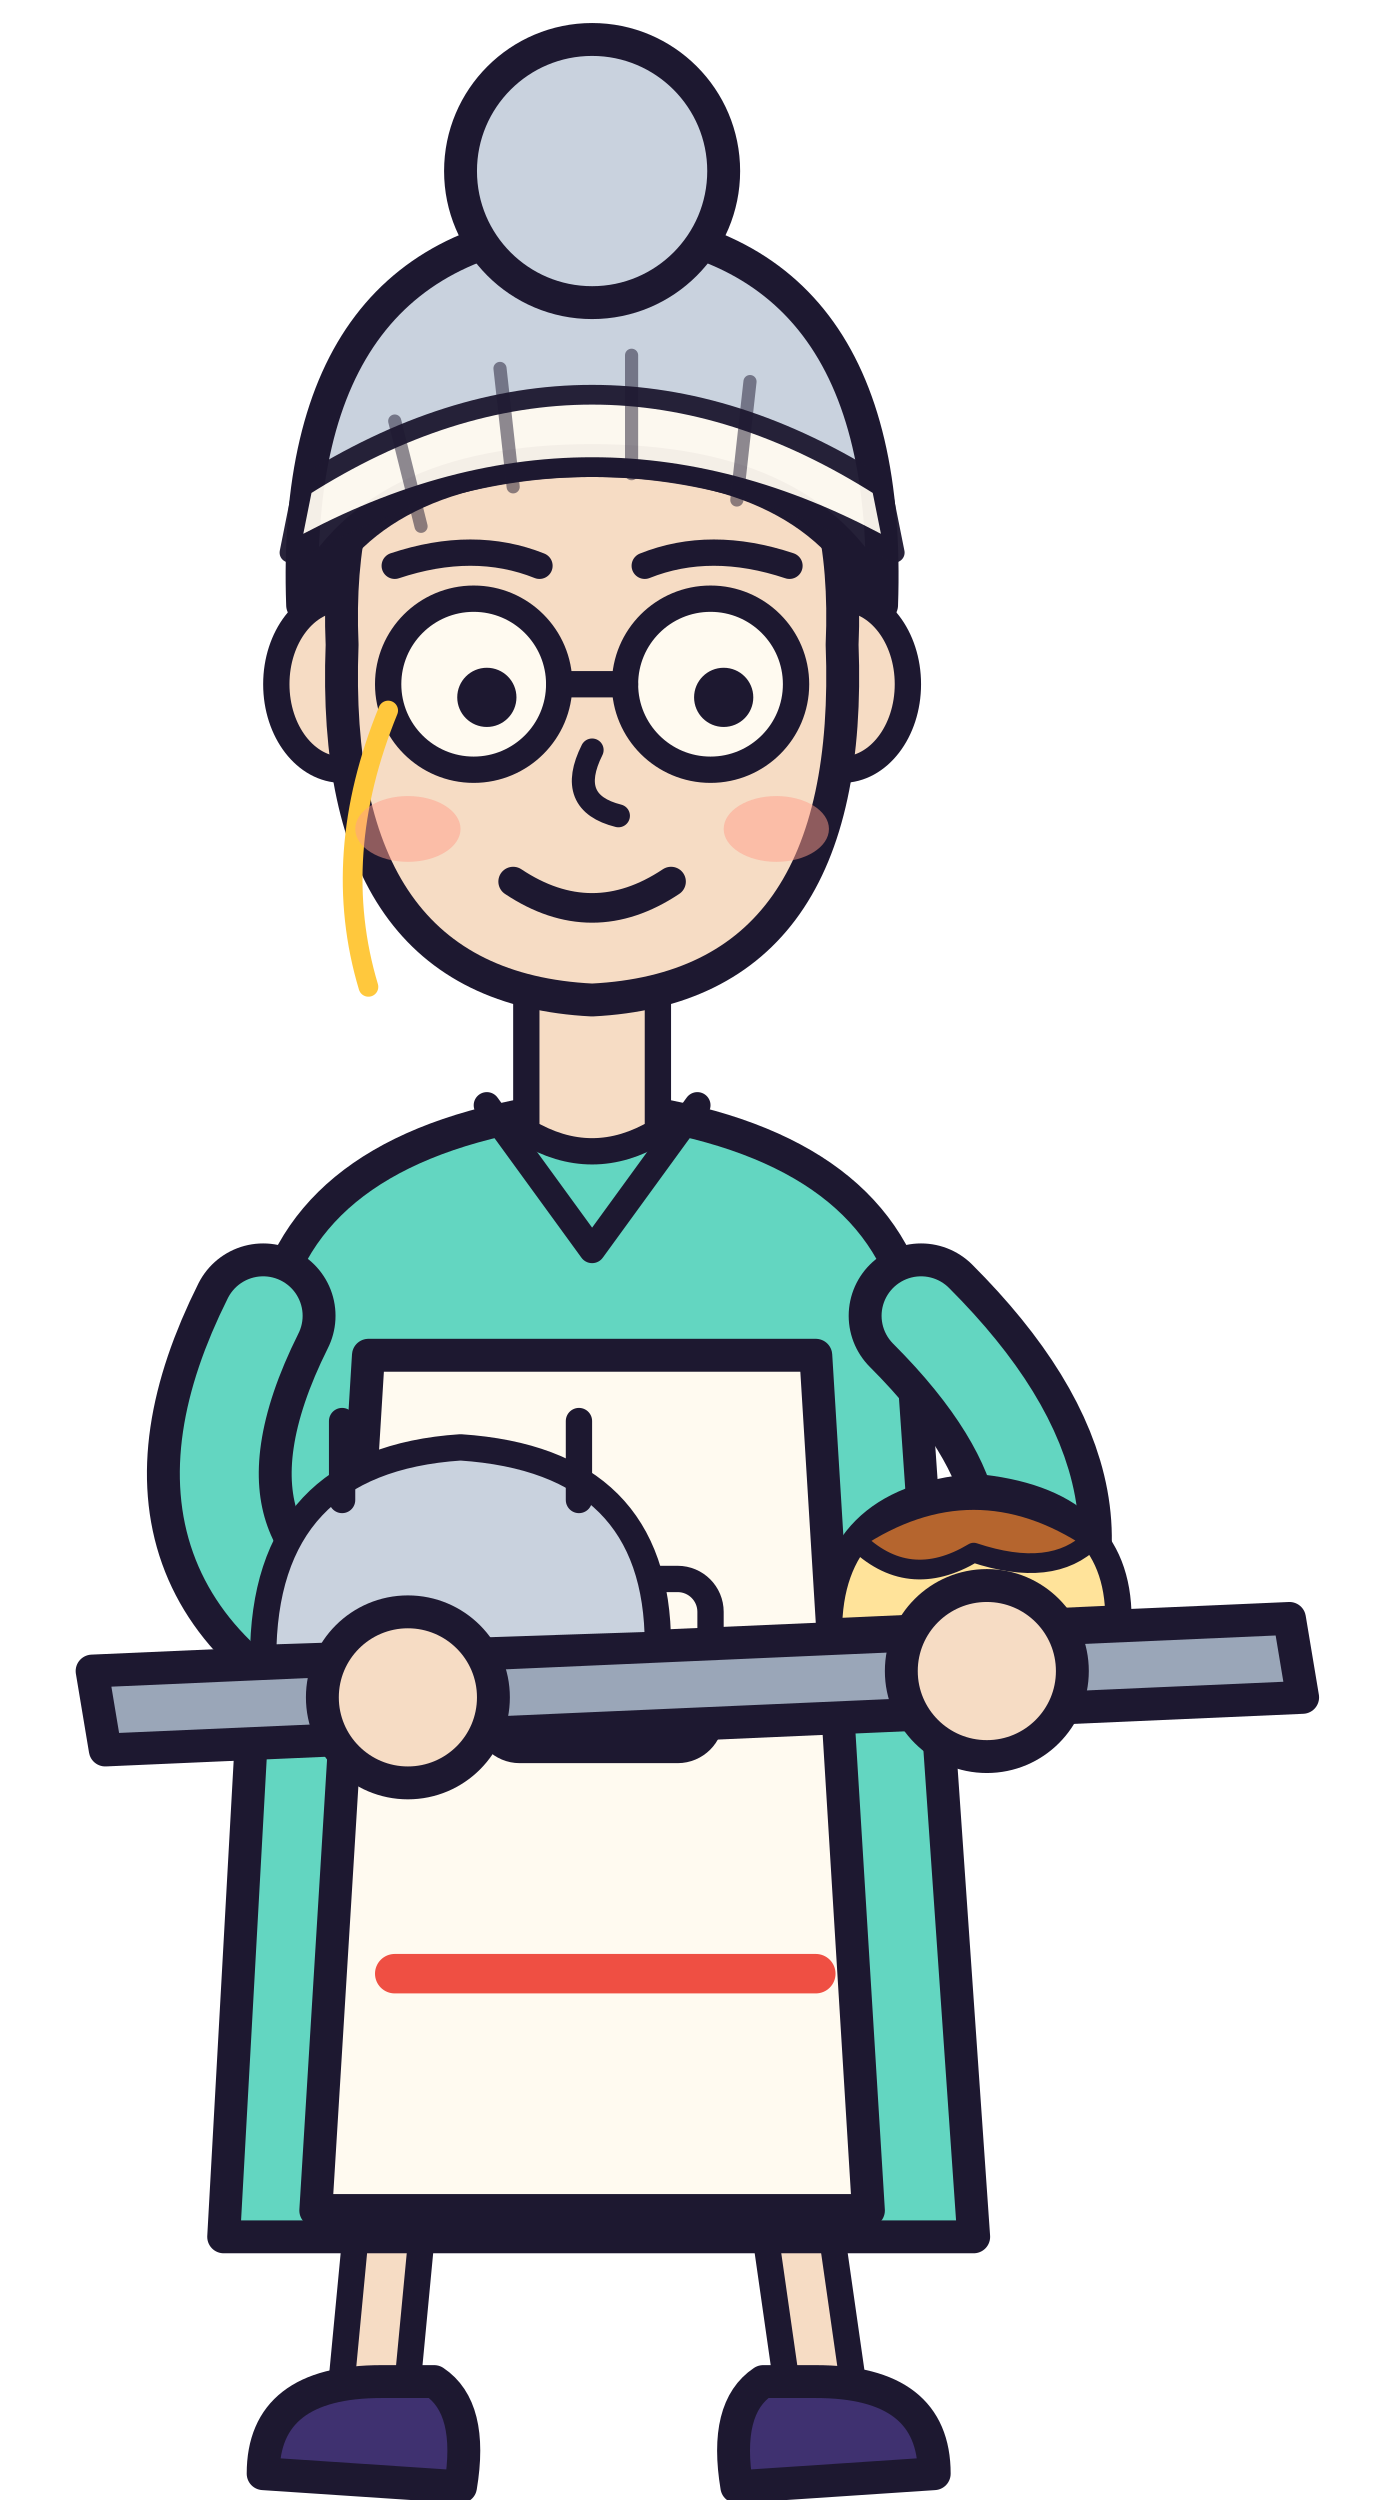
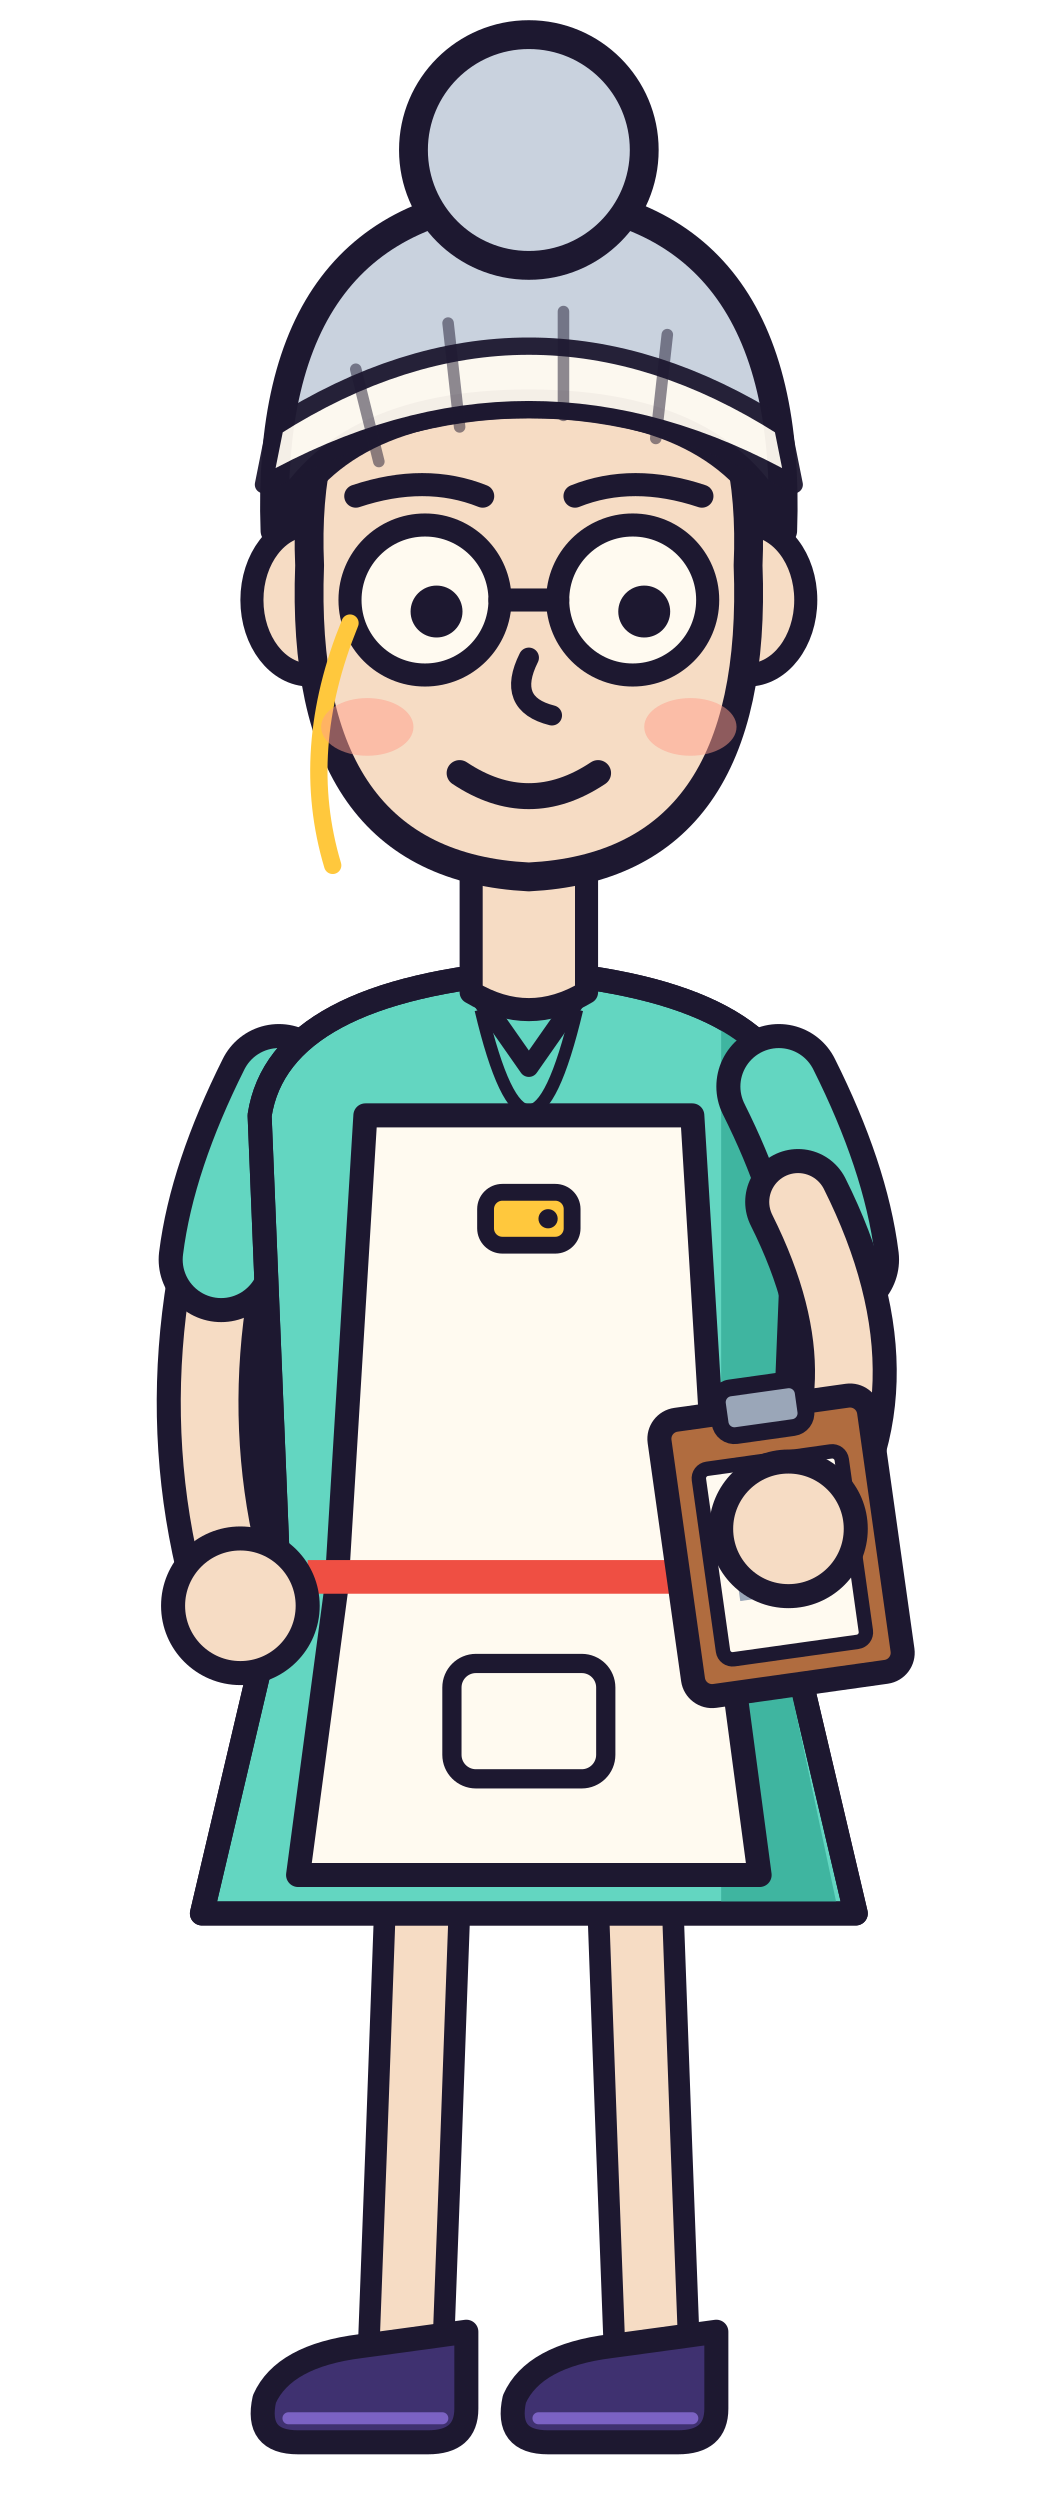
- <svg xmlns="http://www.w3.org/2000/svg" viewBox="0 0 210 380" width="210" height="380">
-   <g stroke="#1d1830" stroke-linejoin="round" stroke-linecap="round">
-     <path d="M60 330 L56 372 M120 330 L126 372" stroke-width="14" />
-     <path d="M60 330 L56 372 M120 330 L126 372" stroke="#f6dcc4" stroke-width="6" />
-     <path d="M40 376 Q40 362 58 362 L66 362 Q72 366 70 378 Z" fill="#3f3170" stroke-width="5" />
-     <path d="M142 376 Q142 362 124 362 L116 362 Q110 366 112 378 Z" fill="#3f3170" stroke-width="5" />
-     <path d="M34 340 L42 196 Q50 172 90 168 Q130 172 138 196 L148 340 Z" fill="#63d6c1" stroke-width="5" />
-     <path d="M56 206 L124 206 L132 336 L48 336 Z" fill="#fffaf0" stroke-width="5" />
-     <path d="M60 300 L124 300" stroke="#ef4f43" stroke-width="6" />
-     <rect x="74" y="240" width="34" height="26" rx="5" fill="#fffaf0" stroke-width="4" />
-     <path d="M74 168 L90 190 L106 168" fill="none" stroke-width="4" />
-     <path d="M40 200 Q20 240 60 256" fill="none" stroke-width="22" />
-     <path d="M40 200 Q20 240 60 256" fill="none" stroke="#63d6c1" stroke-width="12" />
-     <path d="M140 200 Q170 230 150 254" fill="none" stroke-width="22" />
-     <path d="M140 200 Q170 230 150 254" fill="none" stroke="#63d6c1" stroke-width="12" />
-     <path d="M14 254 L196 246 L198 258 L16 266 Z" fill="#9aa6b8" stroke-width="5" />
-     <path d="M40 252 Q40 222 70 220 Q100 222 100 250 Z" fill="#c9d2de" stroke-width="4" />
-     <path d="M52 228 L52 216 M88 228 L88 216" stroke-width="4" />
-     <path d="M126 248 Q126 228 148 226 Q170 228 170 246 Z" fill="#ffe39a" stroke-width="4" />
-     <path d="M130 234 Q148 222 166 234 Q160 240 148 236 Q138 242 130 234 Z" fill="#b5652e" stroke-width="3" />
-     <circle cx="62" cy="258" r="13" fill="#f6dcc4" stroke-width="5" />
-     <circle cx="150" cy="254" r="13" fill="#f6dcc4" stroke-width="5" />
-     <path d="M80 150 L80 172 Q90 178 100 172 L100 150 Z" fill="#f6dcc4" stroke-width="4" />
-     <ellipse cx="52" cy="104" rx="10" ry="13" fill="#f6dcc4" stroke-width="4" />
-     <ellipse cx="128" cy="104" rx="10" ry="13" fill="#f6dcc4" stroke-width="4" />
-     <path d="M52 98 Q50 52 90 50 Q130 52 128 98 Q130 150 90 152 Q50 150 52 98 Z" fill="#f6dcc4" stroke-width="5" />
-     <path d="M46 92 Q44 36 90 34 Q136 36 134 92 Q124 70 90 70 Q56 70 46 92 Z" fill="#c9d2de" stroke-width="5" />
-     <circle cx="90" cy="26" r="20" fill="#c9d2de" stroke-width="5" />
-     <path d="M44 84 Q90 58 136 84 L134 74 Q90 46 46 74 Z" fill="#fffaf0" stroke-width="3" opacity="0.95" />
-     <g fill="none" stroke-width="2" opacity="0.5">
-       <path d="M60 64 L64 80 M76 56 L78 74 M96 54 L96 72 M114 58 L112 76" />
-     </g>
-     <circle cx="72" cy="104" r="13" fill="#fffaf0" stroke-width="4" />
-     <circle cx="108" cy="104" r="13" fill="#fffaf0" stroke-width="4" />
-     <path d="M85 104 L95 104" stroke-width="4" />
-     <path d="M59 108 Q50 130 56 150" fill="none" stroke="#ffc83d" stroke-width="3" />
-     <circle cx="74" cy="106" r="4.5" fill="#1d1830" stroke="none" />
-     <circle cx="110" cy="106" r="4.5" fill="#1d1830" stroke="none" />
-     <path d="M60 86 Q72 82 82 86 M98 86 Q108 82 120 86" fill="none" stroke-width="4" />
-     <path d="M90 114 Q86 122 94 124" fill="none" stroke-width="3.5" />
-     <path d="M78 134 Q90 142 102 134" fill="none" stroke-width="4.5" />
-     <g fill="#ff9d8a" opacity="0.5" stroke="none">
-       <ellipse cx="62" cy="126" rx="8" ry="5" />
-       <ellipse cx="118" cy="126" rx="8" ry="5" />
+ <svg xmlns="http://www.w3.org/2000/svg" viewBox="0 0 220 520" width="220" height="520">
+   <path d="M132 392 Q134 448 136 500" fill="none" stroke="#1d1830" stroke-width="20" stroke-linecap="round" stroke-linejoin="round" />
+   <path d="M132 392 Q134 448 136 500" fill="none" stroke="#f6dcc4" stroke-width="11" stroke-linecap="round" stroke-linejoin="round" />
+   <path d="M88 392 Q86 448 84 500" fill="none" stroke="#1d1830" stroke-width="20" stroke-linecap="round" stroke-linejoin="round" />
+   <path d="M88 392 Q86 448 84 500" fill="none" stroke="#f6dcc4" stroke-width="11" stroke-linecap="round" stroke-linejoin="round" />
+   <path d="M149 485 L149 501 Q149 508 141 508 L114 508 Q105 508 107 499 Q111 490 127 488 Z" fill="#3f3170" stroke="#1d1830" stroke-width="5" stroke-linejoin="round" />
+   <path d="M112 503 L144 503" stroke="#7b62c4" stroke-width="2.5" stroke-linecap="round" />
+   <path d="M97 485 L97 501 Q97 508 89 508 L62 508 Q53 508 55 499 Q59 490 75 488 Z" fill="#3f3170" stroke="#1d1830" stroke-width="5" stroke-linejoin="round" />
+   <path d="M60 503 L92 503" stroke="#7b62c4" stroke-width="2.5" stroke-linecap="round" />
+   <path d="M58 226 Q34.0 282 50 334" fill="none" stroke="#1d1830" stroke-width="22" stroke-linecap="round" stroke-linejoin="round" />
+   <path d="M58 226 Q34.0 282 50 334" fill="none" stroke="#f6dcc4" stroke-width="12" stroke-linecap="round" stroke-linejoin="round" />
+   <path d="M58 226 Q48 246 46 262" fill="none" stroke="#1d1830" stroke-width="26" stroke-linecap="round" />
+   <path d="M58 226 Q48 246 46 262" fill="none" stroke="#63d6c1" stroke-width="16" stroke-linecap="round" />
+   <g stroke="#1d1830" stroke-width="5" stroke-linejoin="round">
+     <path d="M54 232 Q58 206 110 202 Q162 206 166 232 L162 330 L178 398 L42 398 L58 330 Z" fill="#63d6c1" />
+     <path d="M150 214 Q164 222 164 240 L160 330 L174 396 L150 396 Z" fill="#3fb5a0" stroke="none" />
+     <path d="M54 232 Q58 206 110 202 Q162 206 166 232 L162 330 L178 398 L42 398 L58 330 Z" fill="none" />
+     <path d="M76 232 L144 232 L150 330 L158 390 L62 390 L70 330 Z" fill="#fffaf0" />
+     <path d="M64 328 L156 328" stroke="#ef4f43" stroke-width="7" />
+     <rect x="94" y="346" width="32" height="24" rx="5" fill="#fffaf0" stroke-width="4" />
+     <path d="M96 202 L110 222 L124 202" fill="none" stroke-width="4" />
+   </g>
+   <path d="M100 210 Q110 252 120 210" fill="none" stroke="#1d1830" stroke-width="2.6" />
+   <rect x="101" y="248" width="18" height="11" rx="3.5" fill="#ffc83d" stroke="#1d1830" stroke-width="3.5" />
+   <circle cx="114" cy="253.5" r="2" fill="#1d1830" />
+   <circle cx="50" cy="334" r="14" fill="#f6dcc4" stroke="#1d1830" stroke-width="5" />
+   <path d="M162 226 Q172 246 174 262" fill="none" stroke="#1d1830" stroke-width="26" stroke-linecap="round" />
+   <path d="M162 226 Q172 246 174 262" fill="none" stroke="#63d6c1" stroke-width="16" stroke-linecap="round" />
+   <path d="M166 250 Q186 290 164 318" fill="none" stroke="#1d1830" stroke-width="22" stroke-linecap="round" stroke-linejoin="round" />
+   <path d="M166 250 Q186 290 164 318" fill="none" stroke="#f6dcc4" stroke-width="12" stroke-linecap="round" stroke-linejoin="round" />
+   <g transform="rotate(-8 166 318)" stroke="#1d1830" stroke-linejoin="round">
+     <rect x="140" y="292" width="44" height="58" rx="4" fill="#b06c3f" stroke-width="5" />
+     <rect x="147" y="303" width="30" height="40" rx="2" fill="#fffaf0" stroke-width="3" />
+     <path d="M152 314 L172 314 M152 322 L170 322 M152 330 L166 330" stroke="#9aa6b8" stroke-width="2.4" />
+     <rect x="153" y="287" width="18" height="10" rx="3" fill="#9aa6b8" stroke-width="3.5" />
+   </g>
+   <circle cx="164" cy="318" r="14" fill="#f6dcc4" stroke="#1d1830" stroke-width="5" />
+   <g transform="translate(2 0) scale(1.2)">
+     <g stroke="#1d1830" stroke-linejoin="round" stroke-linecap="round">
+       <path d="M80 150 L80 172 Q90 178 100 172 L100 150 Z" fill="#f6dcc4" stroke-width="4" />
+       <ellipse cx="52" cy="104" rx="10" ry="13" fill="#f6dcc4" stroke-width="4" />
+       <ellipse cx="128" cy="104" rx="10" ry="13" fill="#f6dcc4" stroke-width="4" />
+       <path d="M52 98 Q50 52 90 50 Q130 52 128 98 Q130 150 90 152 Q50 150 52 98 Z" fill="#f6dcc4" stroke-width="5" />
+       <path d="M46 92 Q44 36 90 34 Q136 36 134 92 Q124 70 90 70 Q56 70 46 92 Z" fill="#c9d2de" stroke-width="5" />
+       <circle cx="90" cy="26" r="20" fill="#c9d2de" stroke-width="5" />
+       <path d="M44 84 Q90 58 136 84 L134 74 Q90 46 46 74 Z" fill="#fffaf0" stroke-width="3" opacity="0.95" />
+       <g fill="none" stroke-width="2" opacity="0.5">
+         <path d="M60 64 L64 80 M76 56 L78 74 M96 54 L96 72 M114 58 L112 76" />
+       </g>
+       <circle cx="72" cy="104" r="13" fill="#fffaf0" stroke-width="4" />
+       <circle cx="108" cy="104" r="13" fill="#fffaf0" stroke-width="4" />
+       <path d="M85 104 L95 104" stroke-width="4" />
+       <path d="M59 108 Q50 130 56 150" fill="none" stroke="#ffc83d" stroke-width="3" />
+       <circle cx="74" cy="106" r="4.5" fill="#1d1830" stroke="none" />
+       <circle cx="110" cy="106" r="4.5" fill="#1d1830" stroke="none" />
+       <path d="M60 86 Q72 82 82 86 M98 86 Q108 82 120 86" fill="none" stroke-width="4" />
+       <path d="M90 114 Q86 122 94 124" fill="none" stroke-width="3.5" />
+       <path d="M78 134 Q90 142 102 134" fill="none" stroke-width="4.5" />
+       <g fill="#ff9d8a" opacity="0.5" stroke="none">
+         <ellipse cx="62" cy="126" rx="8" ry="5" />
+         <ellipse cx="118" cy="126" rx="8" ry="5" />
+       </g>
    </g>
  </g>
</svg>
